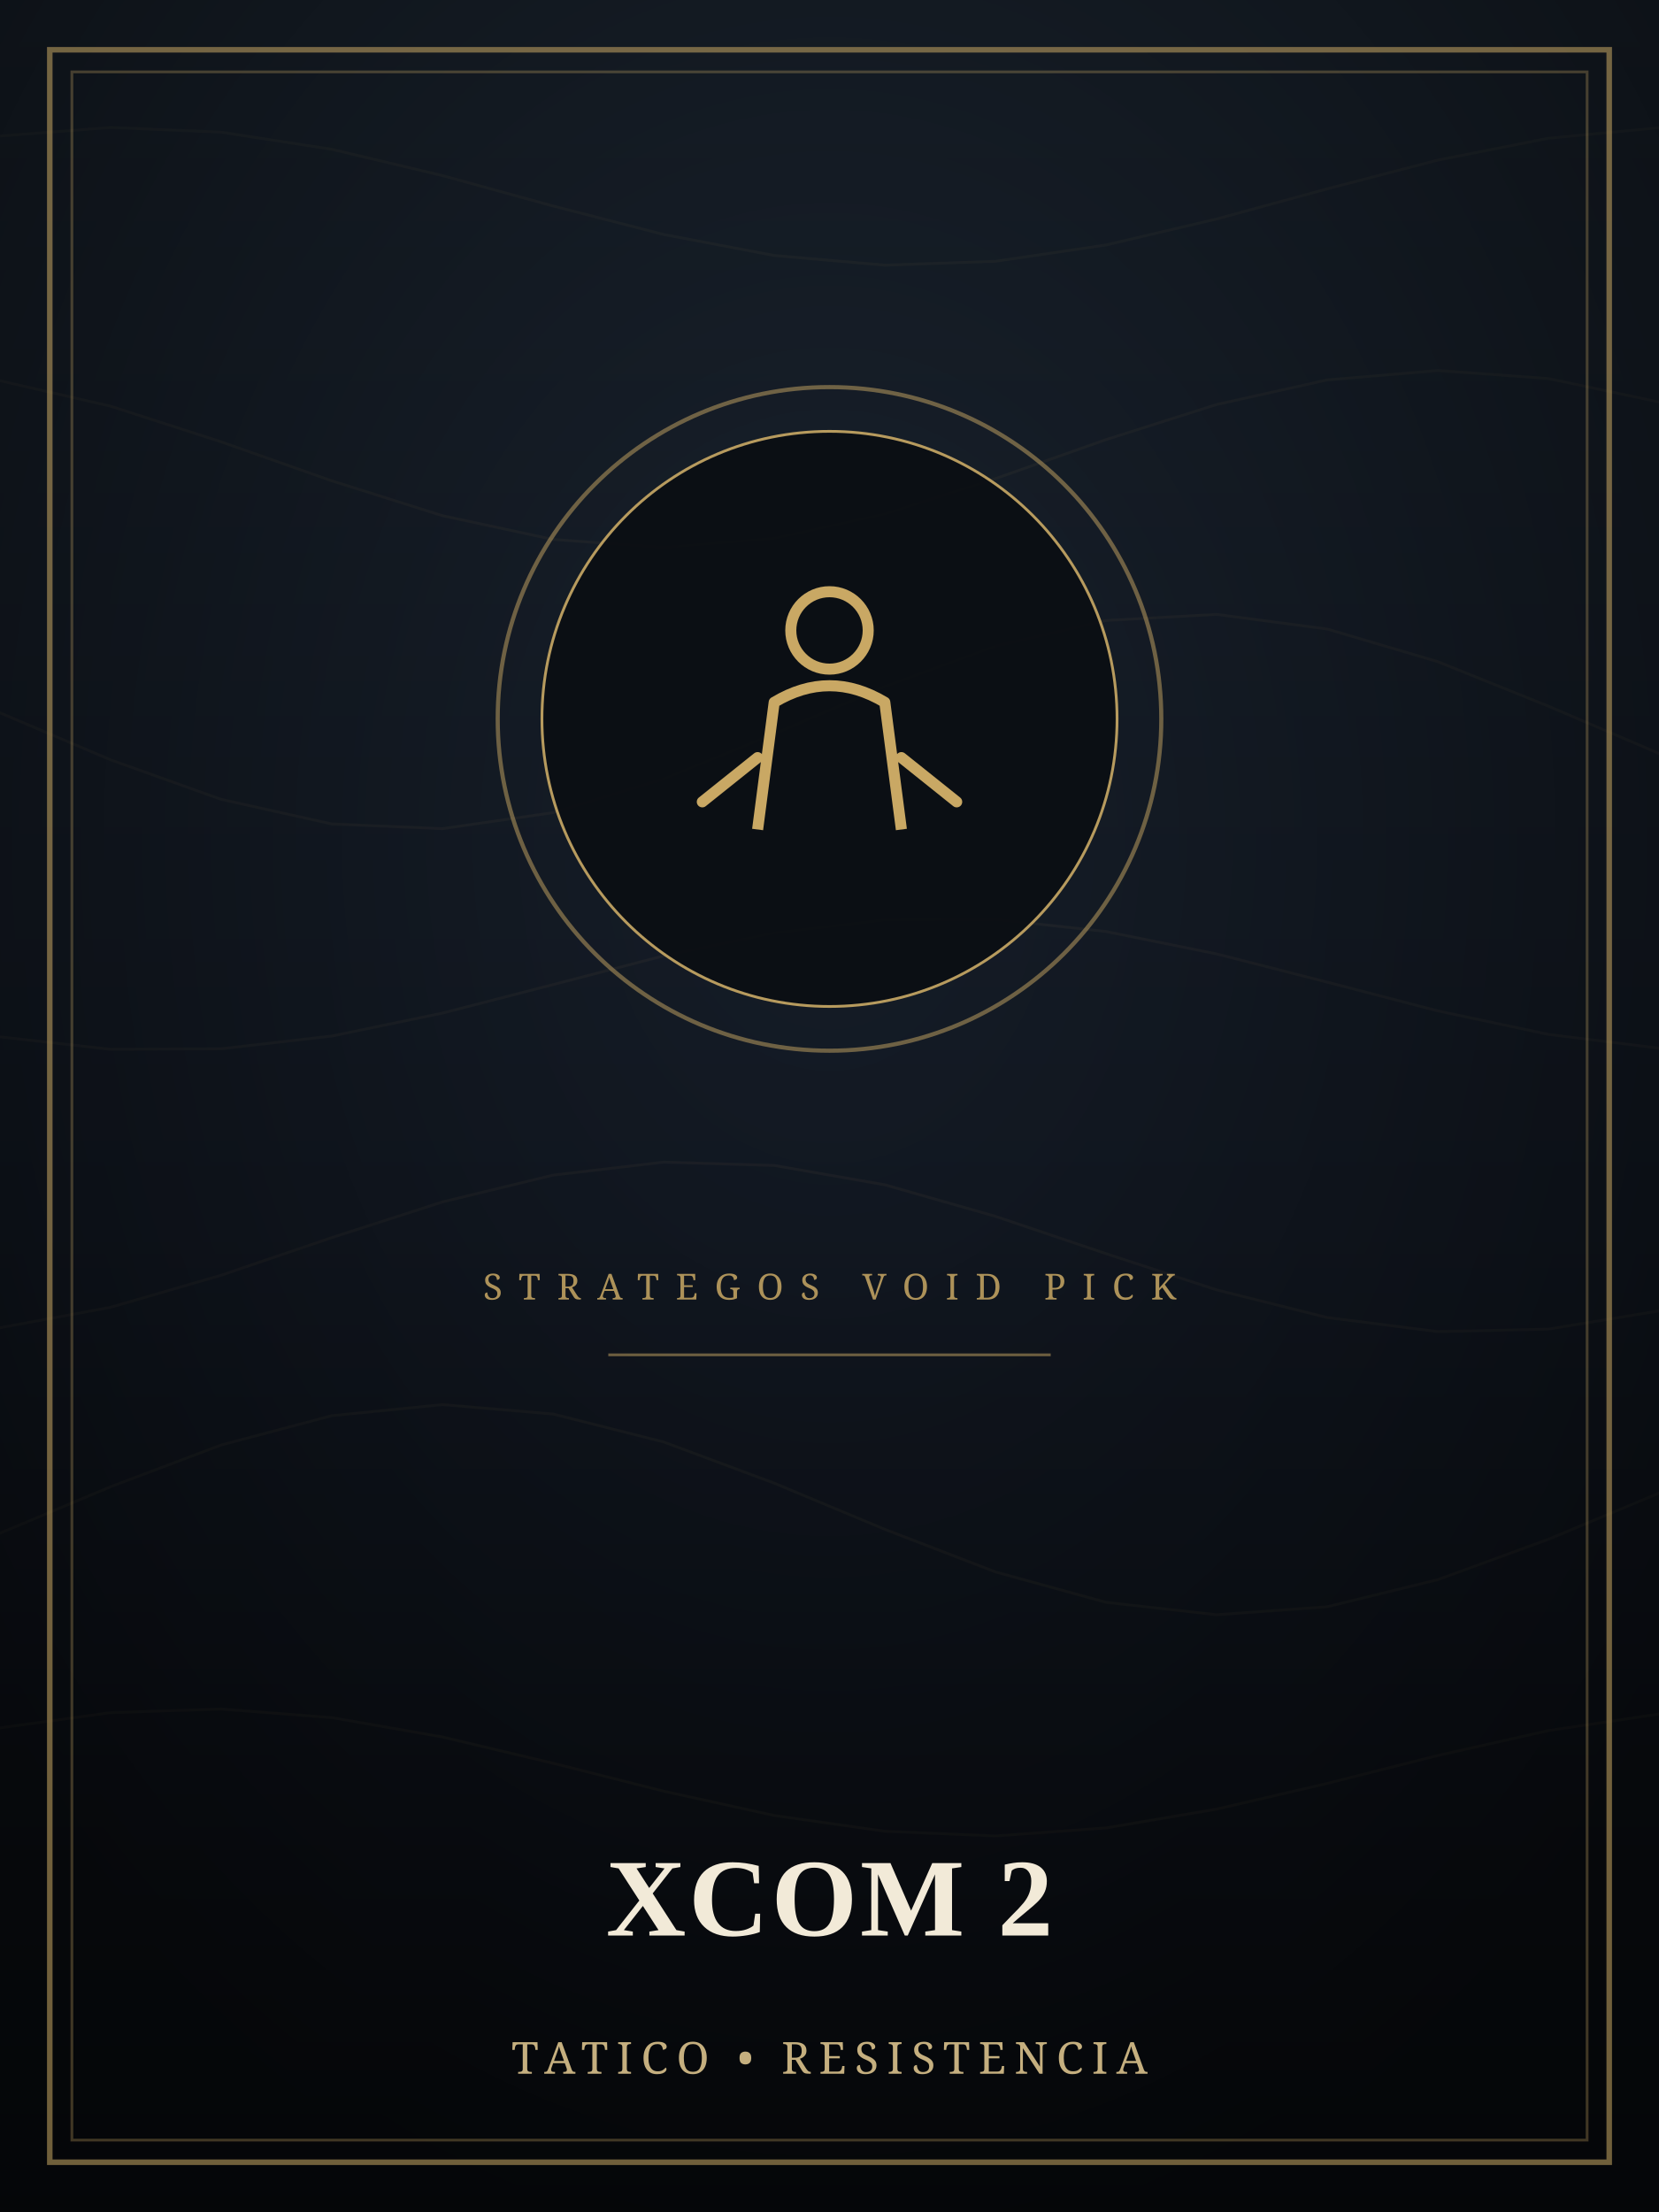
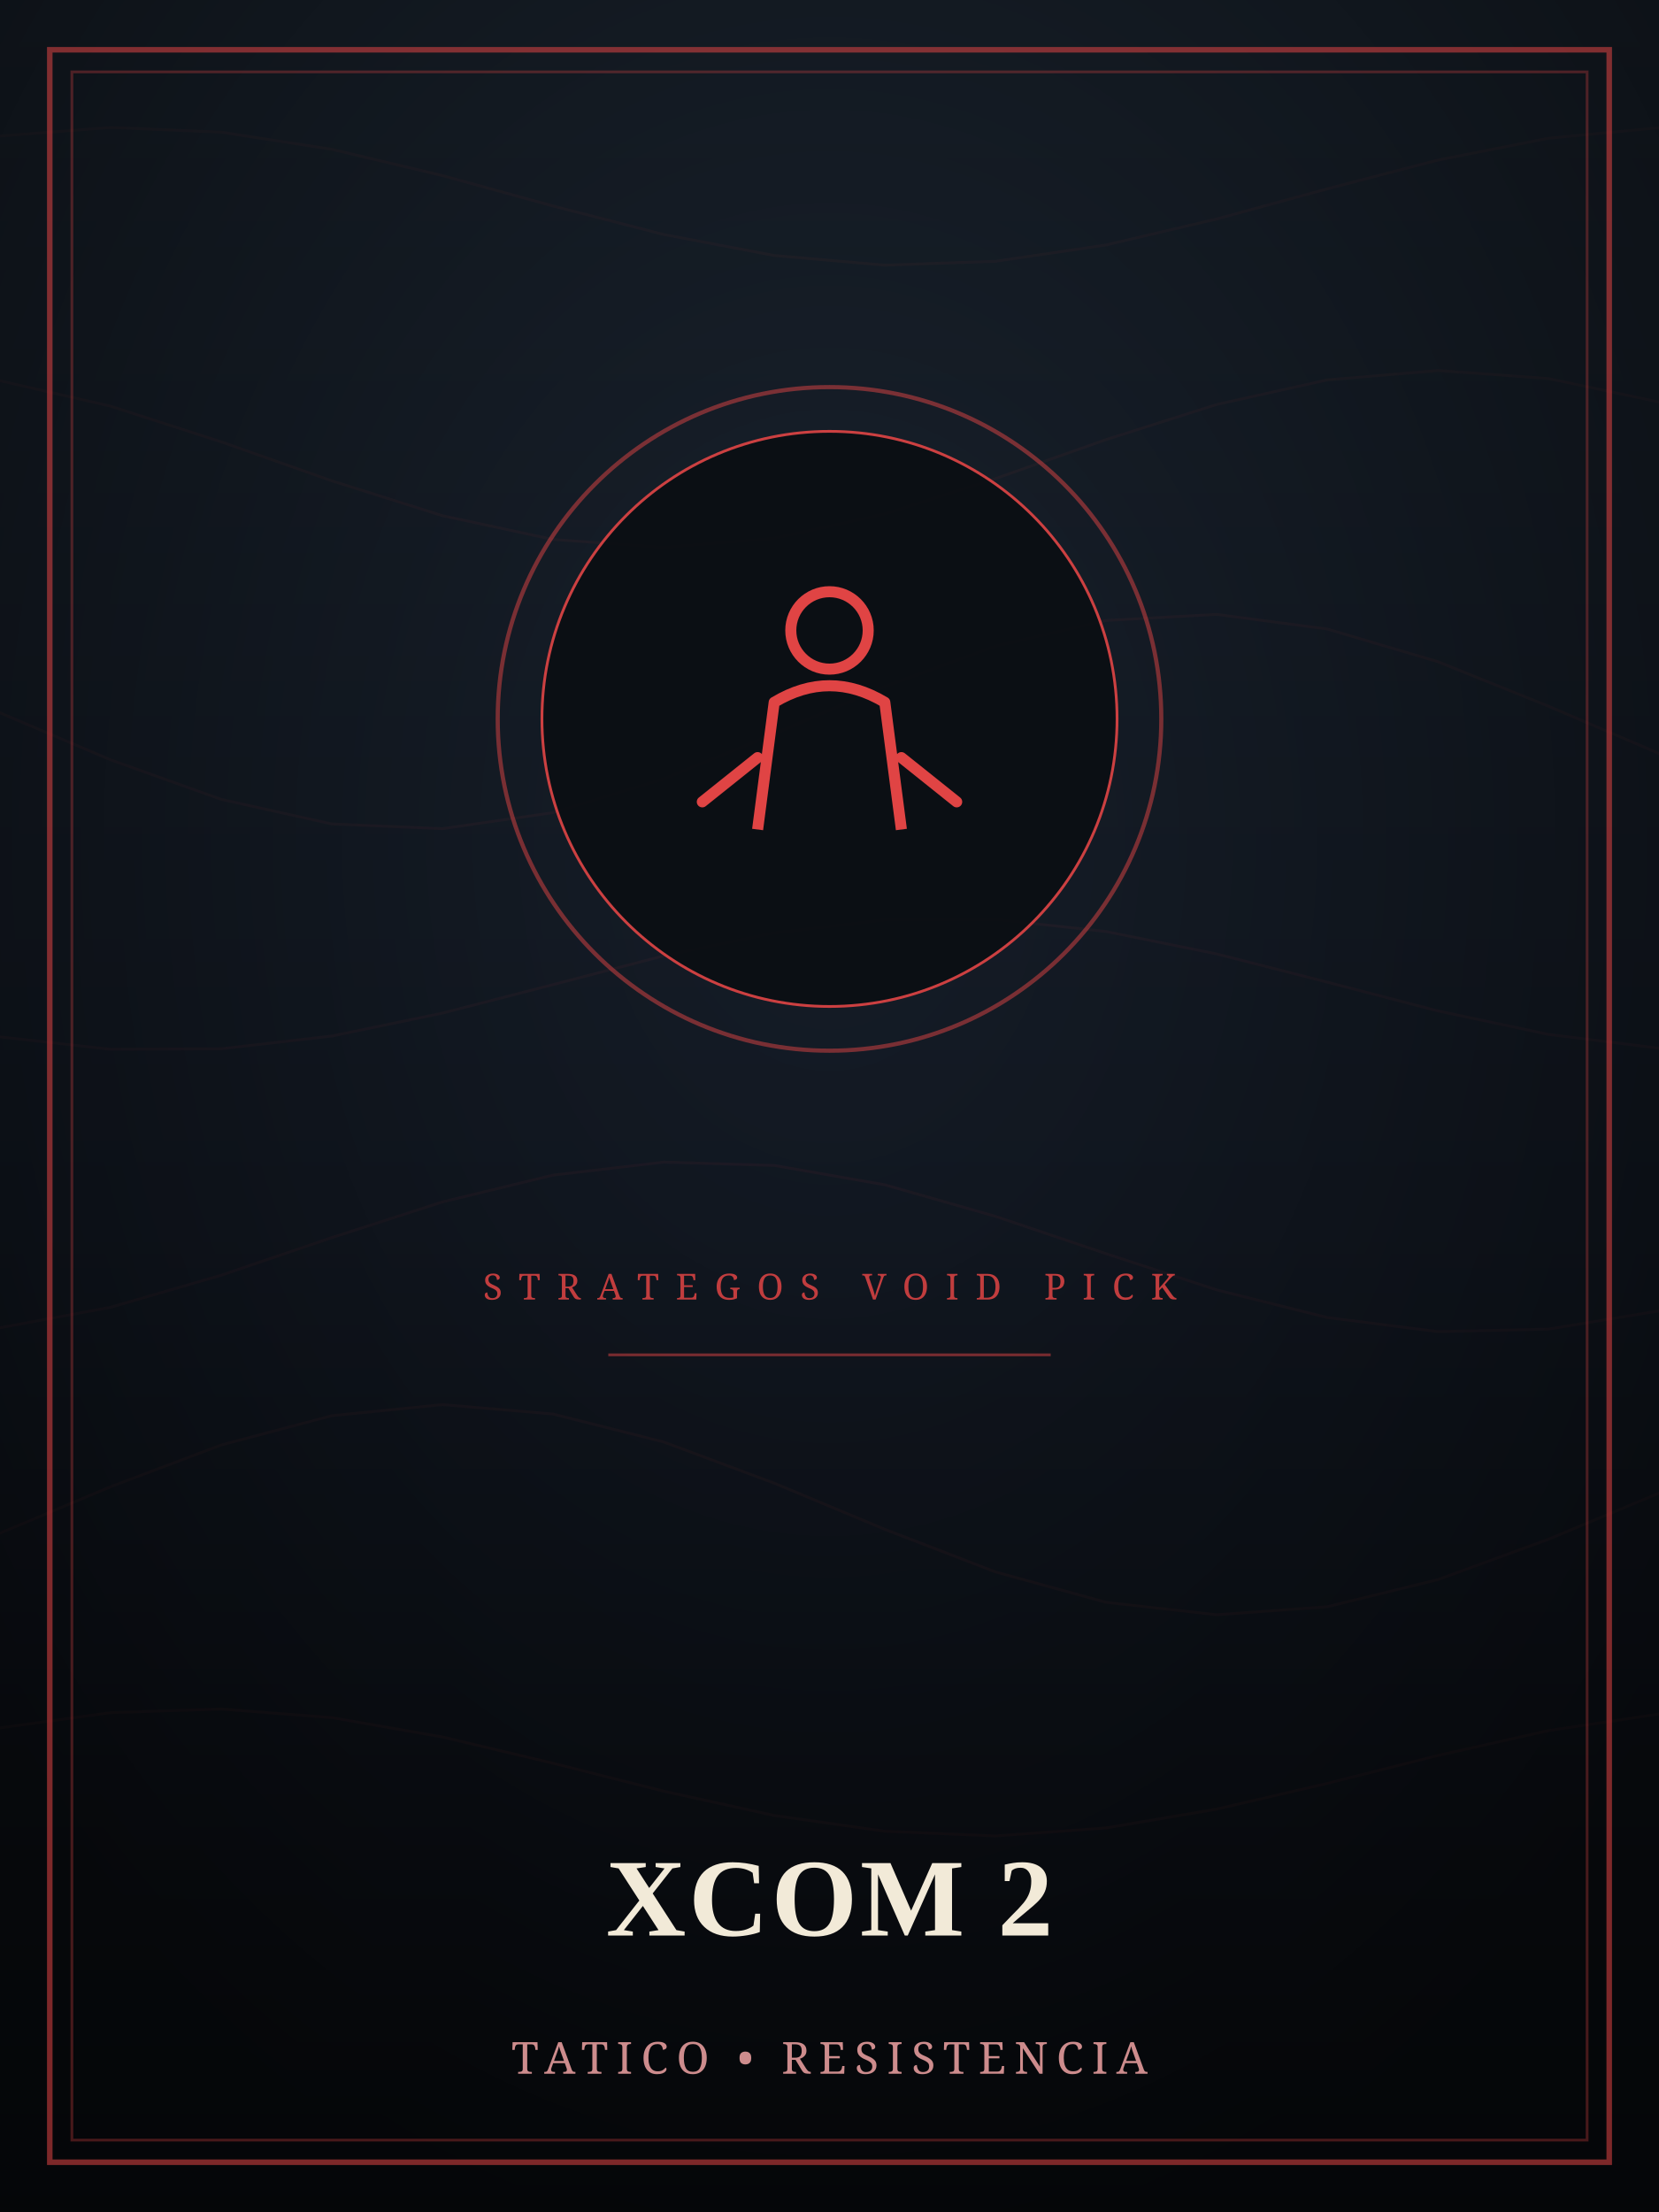
<svg xmlns="http://www.w3.org/2000/svg" width="600" height="800" viewBox="0 0 600 800">
  <defs>
    <linearGradient id="bg7" x1="0" y1="0" x2="0" y2="1">
      <stop offset="0%" stop-color="#1c2632" />
      <stop offset="55%" stop-color="#141b26" />
      <stop offset="100%" stop-color="#0a0d12" />
    </linearGradient>
    <radialGradient id="vg7" cx="50%" cy="38%" r="65%">
      <stop offset="0%" stop-color="#000000" stop-opacity="0" />
      <stop offset="100%" stop-color="#000000" stop-opacity="0.55" />
    </radialGradient>
  </defs>
  <rect width="600" height="800" fill="url(#bg7)" />
-   <path d="M -40,56.6 L 0,49.2 L 40,46.1 L 80,47.8 L 120,54.0 L 160,63.5 L 200,74.5 L 240,84.8 L 280,92.4 L 320,95.9 L 360,94.5 L 400,88.6 L 440,79.2 L 480,68.3 L 520,57.9 L 560,50.0 L 600,46.2 L 640,47.2" stroke="#c9a864" stroke-width="1" fill="none" opacity="0.06" />
-   <path d="M -40,134.0 L 0,137.7 L 40,146.9 L 80,159.8 L 120,173.9 L 160,186.5 L 200,195.1 L 240,198.0 L 280,194.7 L 320,185.9 L 360,173.1 L 400,159.0 L 440,146.3 L 480,137.4 L 520,134.0 L 560,136.9 L 600,145.4 L 640,157.9" stroke="#c9a864" stroke-width="1" fill="none" opacity="0.06" />
-   <path d="M -40,241.4 L 0,257.8 L 40,274.8 L 80,289.1 L 120,298.0 L 160,299.7 L 200,293.9 L 240,281.7 L 280,265.4 L 320,248.3 L 360,233.7 L 400,224.4 L 440,222.2 L 480,227.5 L 520,239.3 L 560,255.4 L 600,272.5 L 640,287.4" stroke="#c9a864" stroke-width="1" fill="none" opacity="0.06" />
-   <path d="M -40,366.9 L 0,375.0 L 40,379.5 L 80,379.3 L 120,374.7 L 160,366.4 L 200,356.1 L 240,345.7 L 280,337.4 L 320,332.7 L 360,332.5 L 400,336.9 L 440,345.0 L 480,355.2 L 520,365.6 L 560,374.1 L 600,379.1 L 640,379.6" stroke="#c9a864" stroke-width="1" fill="none" opacity="0.06" />
-   <path d="M -40,481.8 L 0,480.2 L 40,472.8 L 80,461.2 L 120,447.6 L 160,434.7 L 200,425.0 L 240,420.3 L 280,421.5 L 320,428.5 L 360,439.9 L 400,453.4 L 440,466.5 L 480,476.5 L 520,481.6 L 560,480.7 L 600,474.1 L 640,463.0" stroke="#c9a864" stroke-width="1" fill="none" opacity="0.06" />
-   <path d="M -40,569.6 L 0,554.5 L 40,537.7 L 80,522.6 L 120,512.0 L 160,508.0 L 200,511.4 L 240,521.5 L 280,536.4 L 320,553.1 L 360,568.5 L 400,579.5 L 440,584.0 L 480,581.1 L 520,571.3 L 560,556.7 L 600,540.0 L 640,524.4" stroke="#c9a864" stroke-width="1" fill="none" opacity="0.06" />
-   <path d="M -40,633.5 L 0,624.9 L 40,619.4 L 80,618.1 L 120,621.2 L 160,628.2 L 200,637.7 L 240,647.8 L 280,656.6 L 320,662.3 L 360,664.0 L 400,661.1 L 440,654.3 L 480,645.0 L 520,634.9 L 560,625.9 L 600,619.9 L 640,618.0" stroke="#c9a864" stroke-width="1" fill="none" opacity="0.06" />
+   <path d="M -40,56.6 L 0,49.2 L 40,46.1 L 80,47.8 L 120,54.0 L 160,63.5 L 200,74.5 L 240,84.8 L 280,92.4 L 320,95.9 L 360,94.5 L 400,88.6 L 440,79.2 L 480,68.3 L 520,57.9 L 560,50.0 L 600,46.2 L 640,47.2" stroke="#e04444" stroke-width="1" fill="none" opacity="0.06" />
+   <path d="M -40,134.0 L 0,137.7 L 40,146.9 L 80,159.8 L 120,173.9 L 160,186.5 L 200,195.1 L 240,198.0 L 280,194.7 L 320,185.9 L 360,173.1 L 400,159.0 L 440,146.3 L 480,137.4 L 520,134.0 L 560,136.9 L 600,145.4 L 640,157.9" stroke="#e04444" stroke-width="1" fill="none" opacity="0.06" />
+   <path d="M -40,241.4 L 0,257.8 L 40,274.8 L 80,289.1 L 120,298.0 L 160,299.7 L 200,293.9 L 240,281.7 L 280,265.4 L 320,248.3 L 360,233.7 L 400,224.4 L 440,222.2 L 480,227.5 L 520,239.3 L 560,255.4 L 600,272.5 L 640,287.4" stroke="#e04444" stroke-width="1" fill="none" opacity="0.06" />
+   <path d="M -40,366.9 L 0,375.0 L 40,379.5 L 80,379.3 L 120,374.7 L 160,366.4 L 200,356.1 L 240,345.7 L 280,337.4 L 320,332.7 L 360,332.5 L 400,336.9 L 440,345.0 L 480,355.2 L 520,365.6 L 560,374.1 L 600,379.1 L 640,379.6" stroke="#e04444" stroke-width="1" fill="none" opacity="0.06" />
+   <path d="M -40,481.8 L 0,480.2 L 40,472.8 L 80,461.2 L 120,447.6 L 160,434.7 L 200,425.0 L 240,420.3 L 280,421.5 L 320,428.5 L 360,439.9 L 400,453.4 L 440,466.5 L 480,476.5 L 520,481.6 L 560,480.7 L 600,474.1 L 640,463.0" stroke="#e04444" stroke-width="1" fill="none" opacity="0.06" />
+   <path d="M -40,569.6 L 0,554.5 L 40,537.7 L 80,522.6 L 120,512.0 L 160,508.0 L 200,511.4 L 240,521.5 L 280,536.4 L 320,553.1 L 360,568.5 L 400,579.5 L 440,584.0 L 480,581.1 L 520,571.3 L 560,556.7 L 600,540.0 L 640,524.4" stroke="#e04444" stroke-width="1" fill="none" opacity="0.06" />
+   <path d="M -40,633.5 L 0,624.9 L 40,619.4 L 80,618.1 L 120,621.2 L 160,628.2 L 200,637.7 L 240,647.8 L 280,656.6 L 320,662.3 L 360,664.0 L 400,661.1 L 440,654.3 L 480,645.0 L 520,634.9 L 560,625.9 L 600,619.9 L 640,618.0" stroke="#e04444" stroke-width="1" fill="none" opacity="0.06" />
  <rect width="600" height="800" fill="url(#vg7)" />
-   <rect x="18" y="18" width="564" height="764" fill="none" stroke="#c9a864" stroke-width="2" opacity="0.55" />
-   <rect x="26" y="26" width="548" height="748" fill="none" stroke="#c9a864" stroke-width="1" opacity="0.3" />
+   <rect x="18" y="18" width="564" height="764" fill="none" stroke="#e04444" stroke-width="2" opacity="0.55" />
+   <rect x="26" y="26" width="548" height="748" fill="none" stroke="#e04444" stroke-width="1" opacity="0.3" />
  <g transform="translate(300,260)">
-     <circle r="120" fill="none" stroke="#c9a864" stroke-width="1.5" opacity="0.5" />
-     <circle r="104" fill="#0a0d12" stroke="#c9a864" stroke-width="1" opacity="0.9" />
-     <circle cx="0" cy="-32" r="14" fill="none" stroke="#c9a864" stroke-width="4" />
-     <path d="M -26,40 L -20,-6 Q 0,-18 20,-6 L 26,40" fill="none" stroke="#c9a864" stroke-width="4" stroke-linejoin="round" />
-     <line x1="-26" y1="14" x2="-46" y2="30" stroke="#c9a864" stroke-width="4" stroke-linecap="round" />
-     <line x1="26" y1="14" x2="46" y2="30" stroke="#c9a864" stroke-width="4" stroke-linecap="round" />
+     <circle r="120" fill="none" stroke="#e04444" stroke-width="1.5" opacity="0.5" />
+     <circle r="104" fill="#0a0d12" stroke="#e04444" stroke-width="1" opacity="0.9" />
+     <circle cx="0" cy="-32" r="14" fill="none" stroke="#e04444" stroke-width="4" />
+     <path d="M -26,40 L -20,-6 Q 0,-18 20,-6 L 26,40" fill="none" stroke="#e04444" stroke-width="4" stroke-linejoin="round" />
+     <line x1="-26" y1="14" x2="-46" y2="30" stroke="#e04444" stroke-width="4" stroke-linecap="round" />
+     <line x1="26" y1="14" x2="46" y2="30" stroke="#e04444" stroke-width="4" stroke-linecap="round" />
  </g>
-   <text x="300" y="470" text-anchor="middle" font-family="Georgia, serif" font-size="13" letter-spacing="6" fill="#c9a864" opacity="0.85">STRATEGOS VOID PICK</text>
-   <line x1="220" y1="490" x2="380" y2="490" stroke="#c9a864" stroke-width="1" opacity="0.5" />
+   <text x="300" y="470" text-anchor="middle" font-family="Georgia, serif" font-size="13" letter-spacing="6" fill="#e04444" opacity="0.85">STRATEGOS VOID PICK</text>
+   <line x1="220" y1="490" x2="380" y2="490" stroke="#e04444" stroke-width="1" opacity="0.5" />
  <text x="300" y="700" text-anchor="middle" font-family="Georgia, 'Times New Roman', serif" font-size="40" font-weight="700" fill="#f2ead8" letter-spacing="1">XCOM 2</text>
-   <text x="300" y="750" text-anchor="middle" font-family="Georgia, serif" font-size="16" letter-spacing="3" fill="#e6cd93" opacity="0.85">TATICO • RESISTENCIA</text>
+   <text x="300" y="750" text-anchor="middle" font-family="Georgia, serif" font-size="16" letter-spacing="3" fill="#f0a3a3" opacity="0.85">TATICO • RESISTENCIA</text>
</svg>
